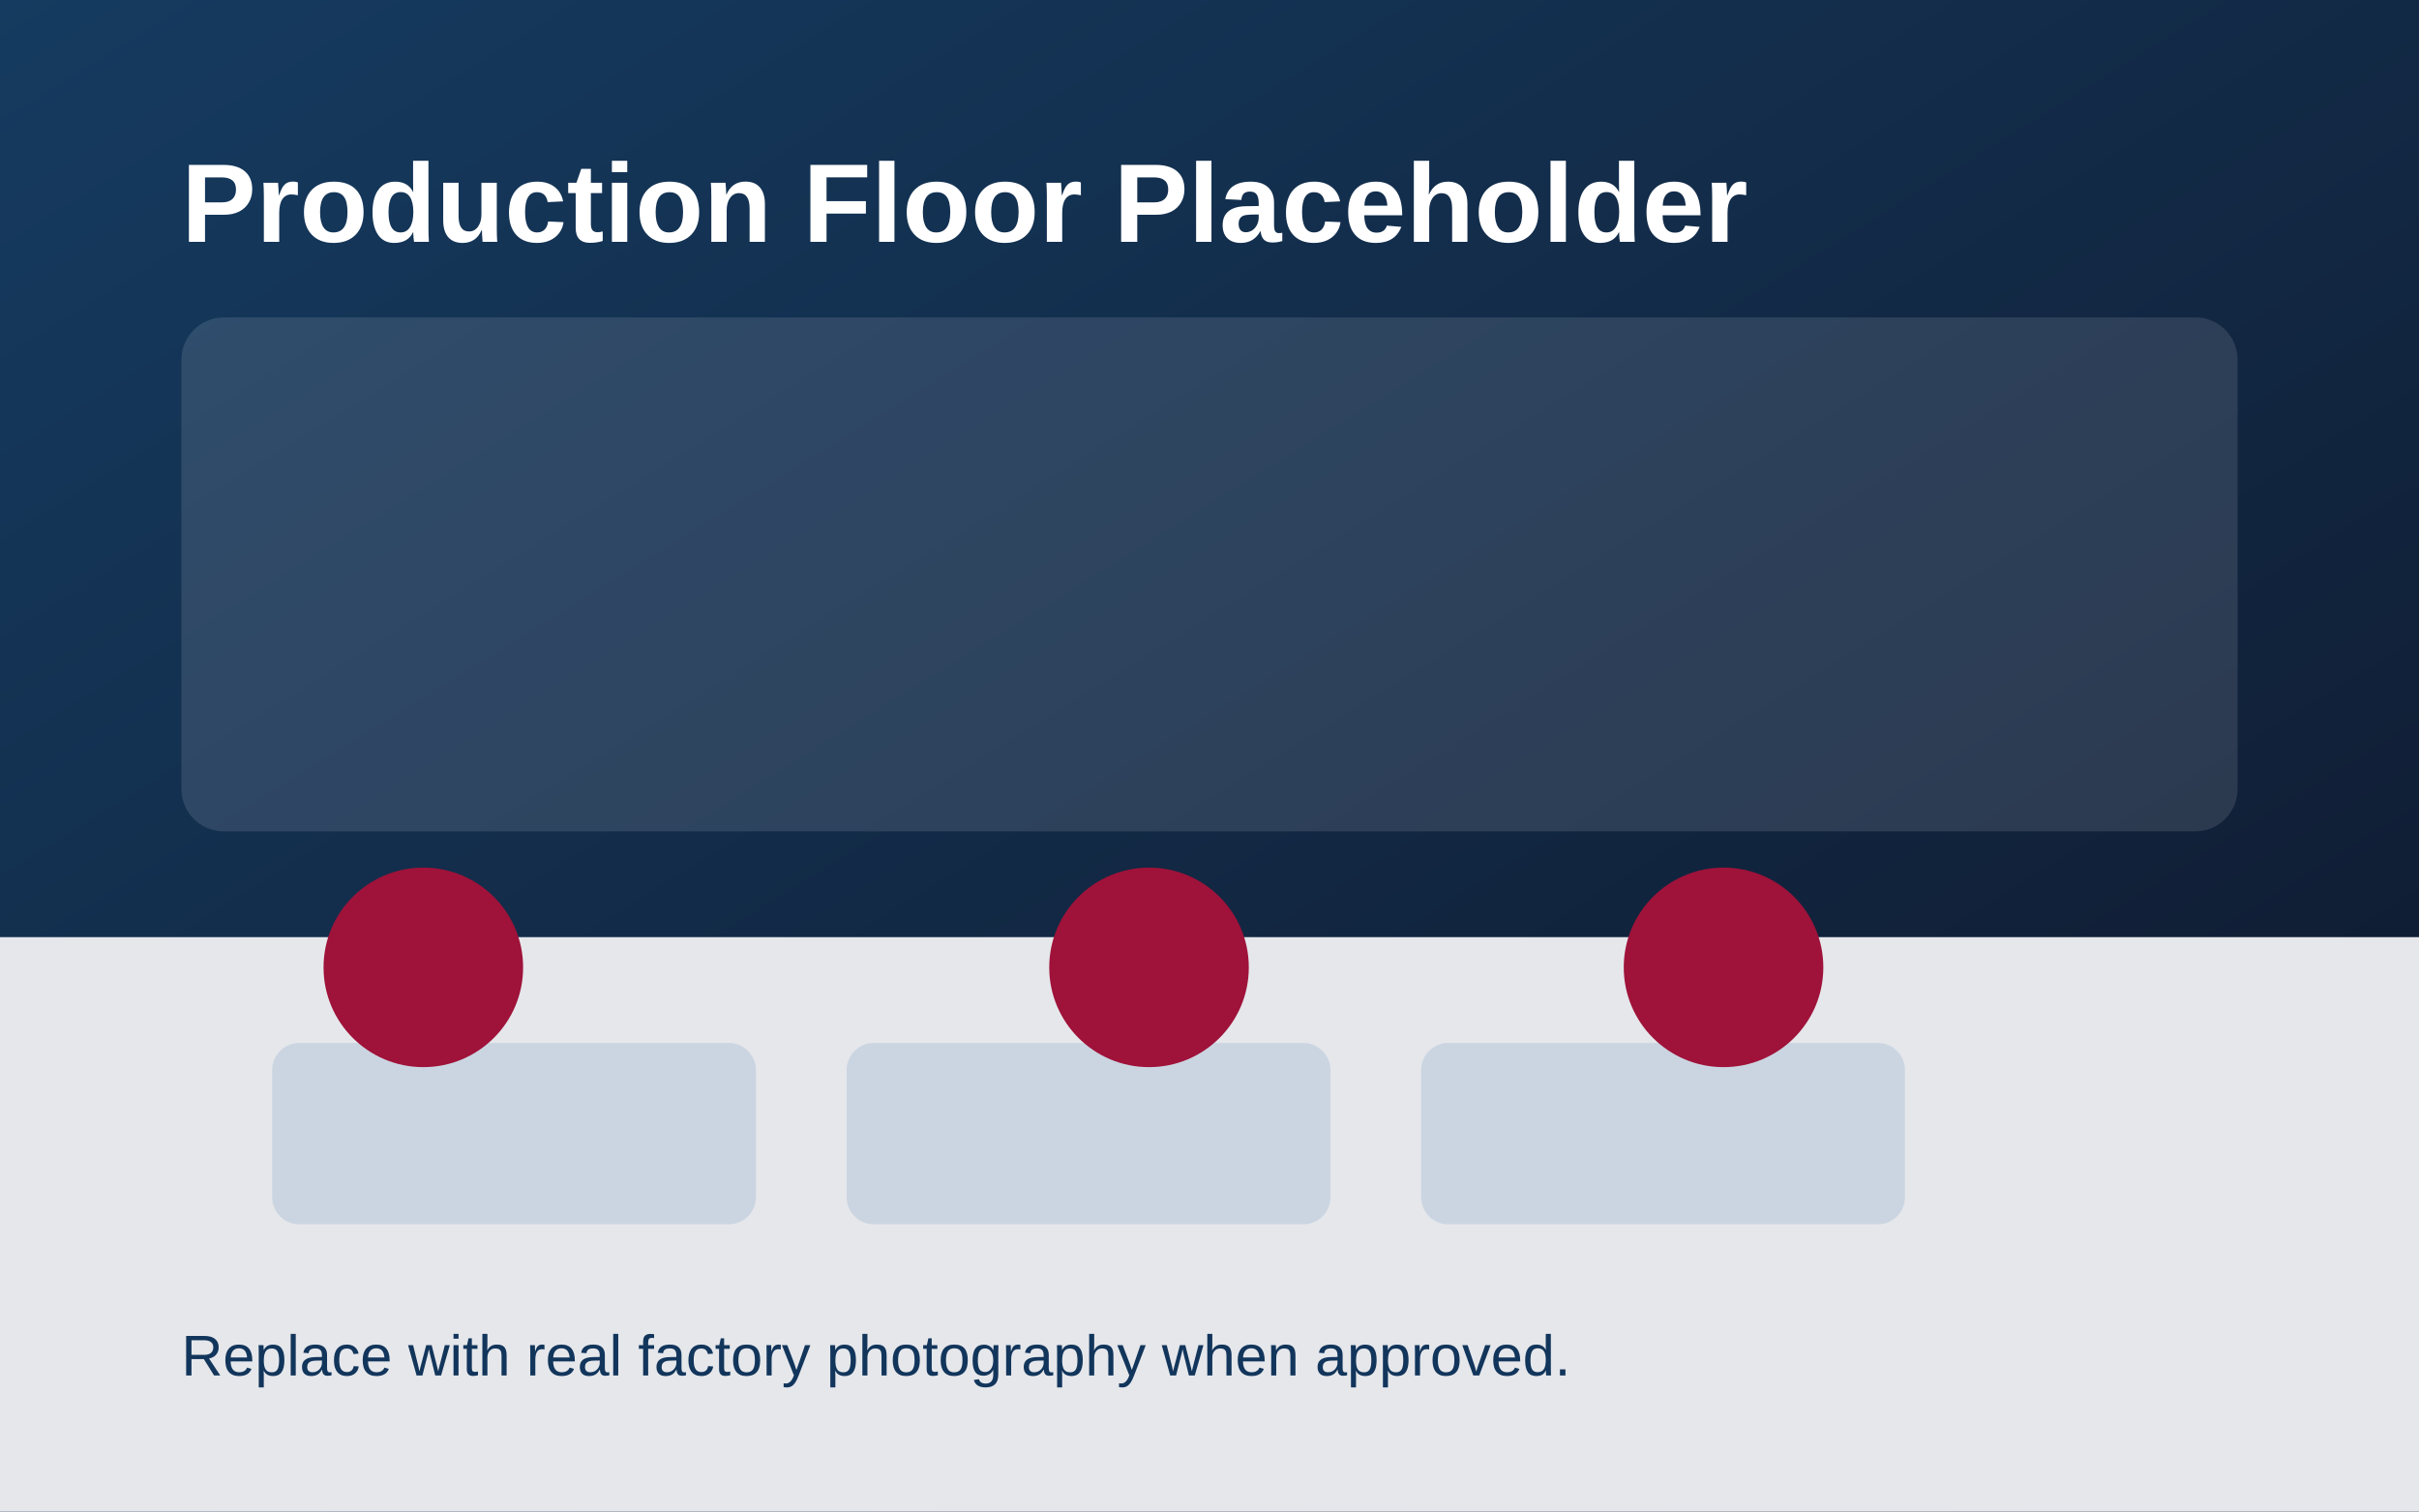
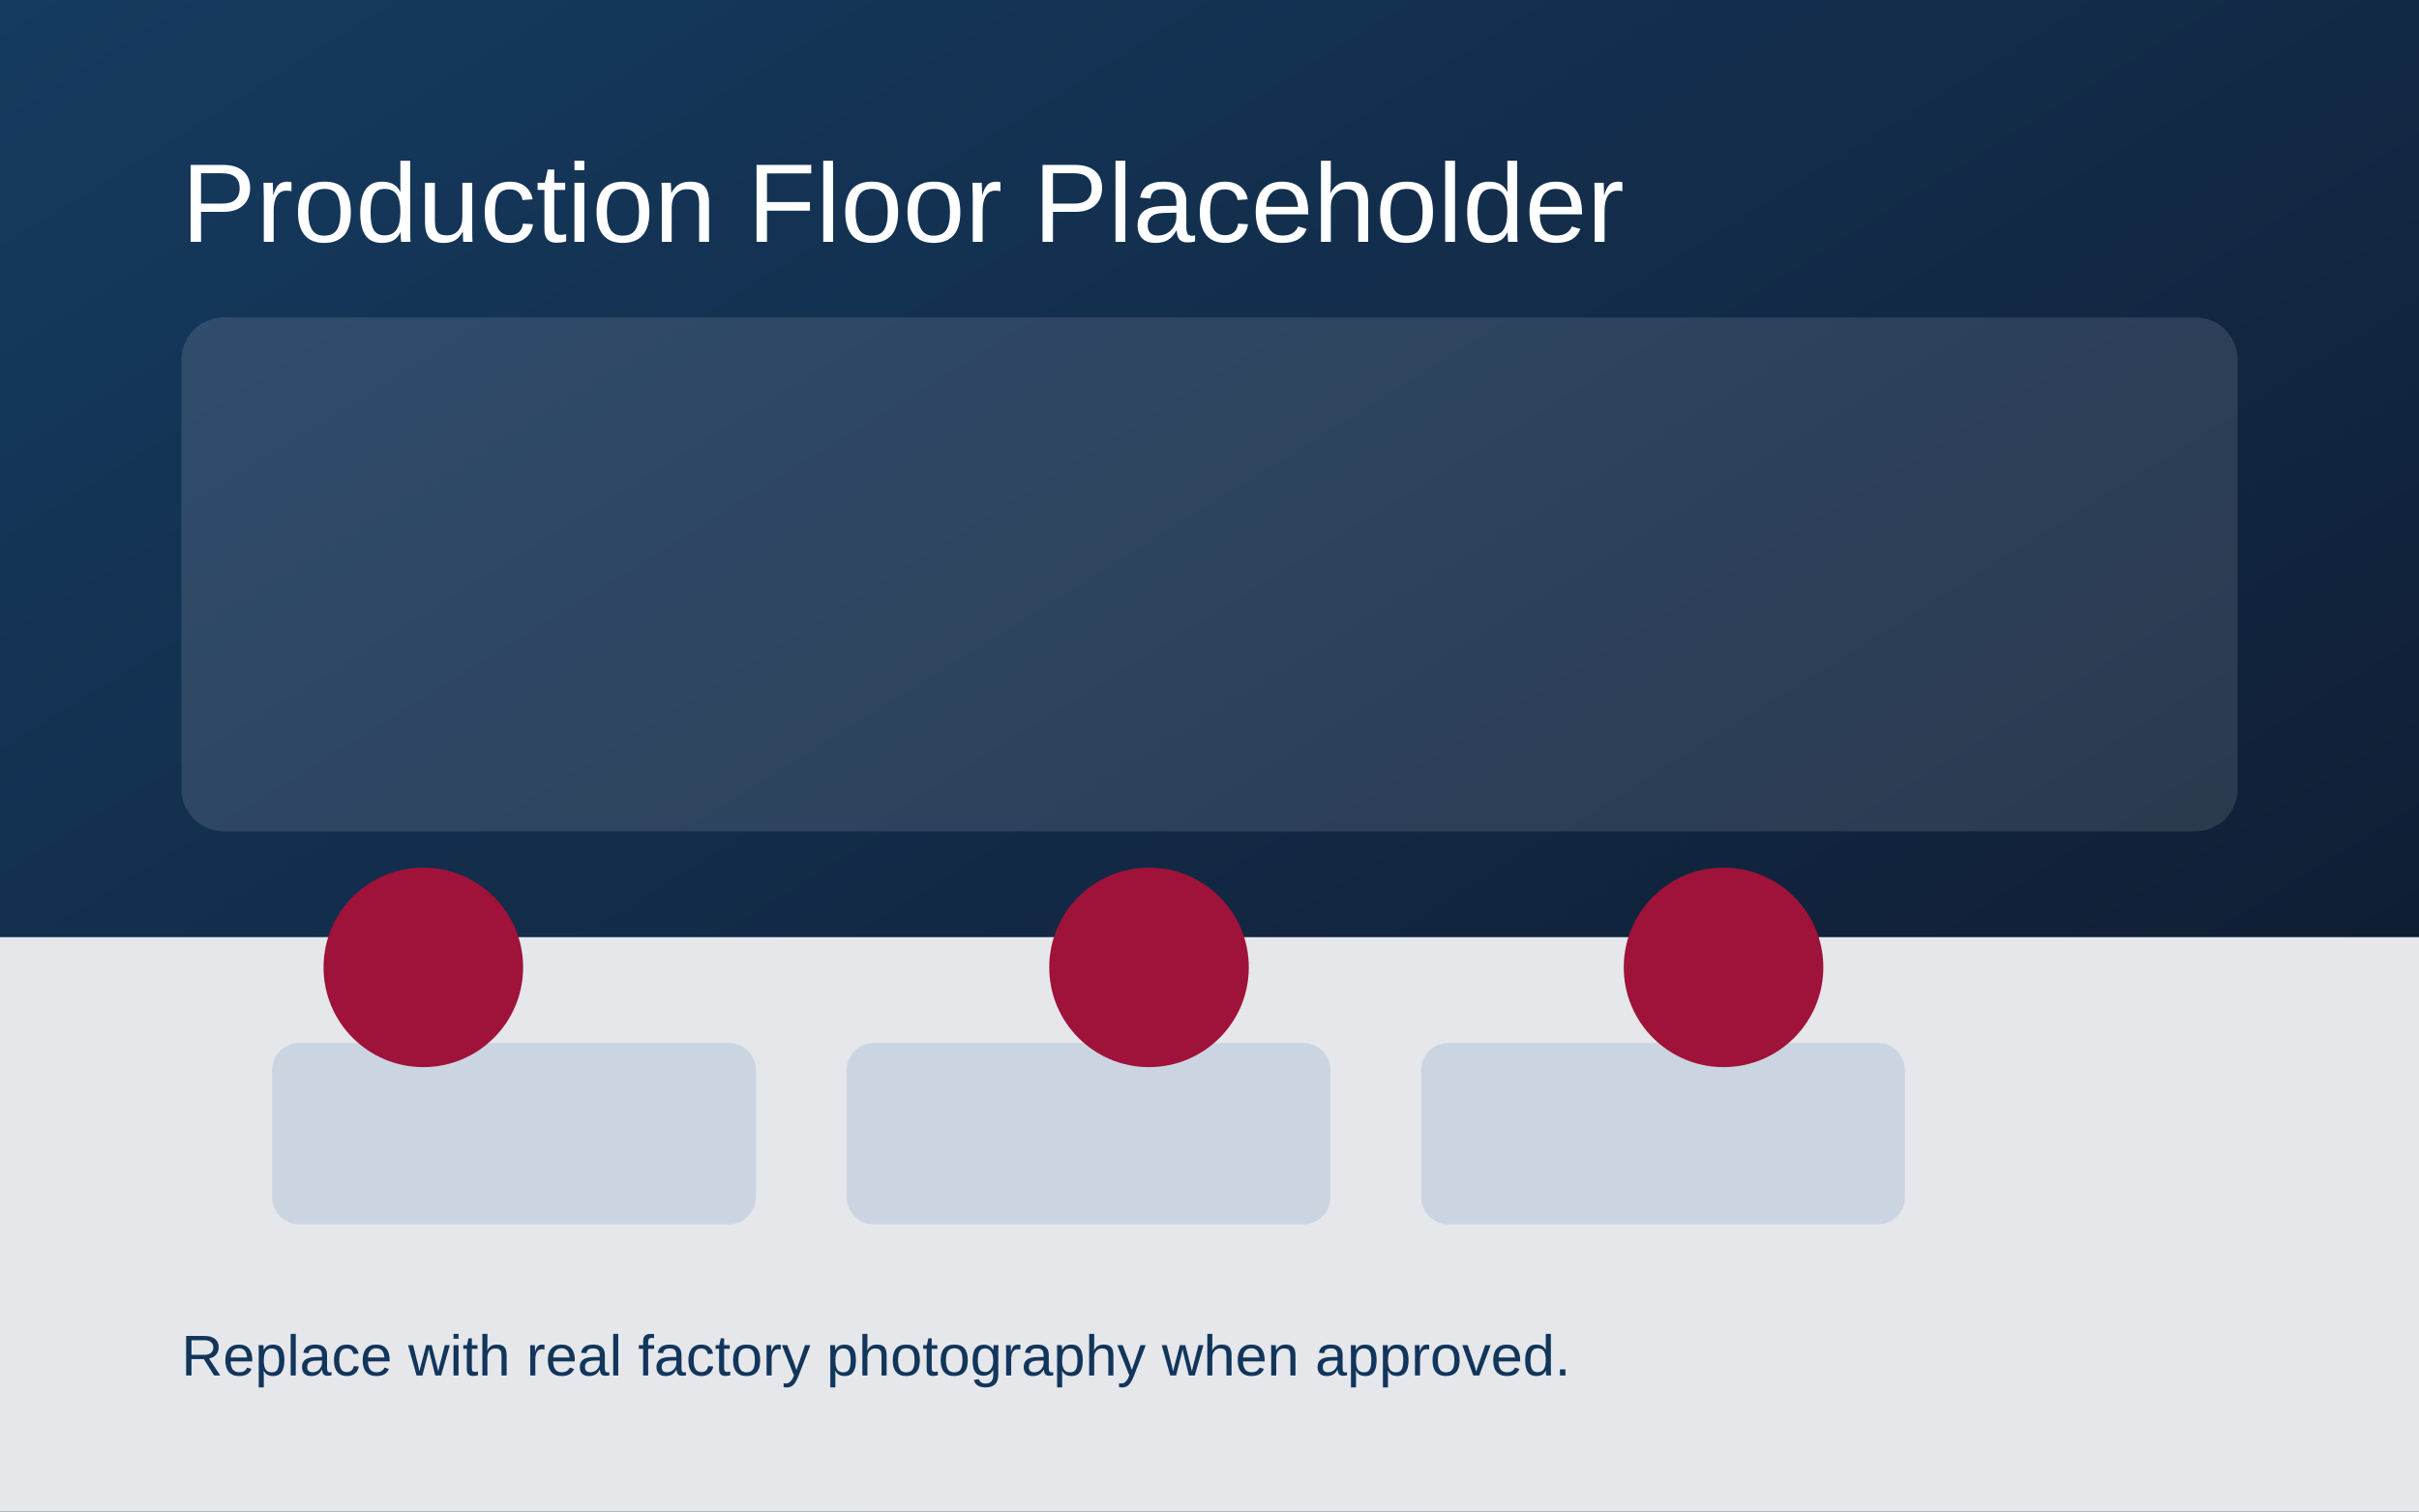
<svg xmlns="http://www.w3.org/2000/svg" viewBox="0 0 1600 1000">
  <defs>
    <linearGradient id="bg" x1="0" x2="1" y1="0" y2="1">
      <stop offset="0%" stop-color="#153b60" />
      <stop offset="100%" stop-color="#0f172a" />
    </linearGradient>
  </defs>
  <rect width="1600" height="1000" fill="url(#bg)" />
  <rect x="0" y="620" width="1600" height="380" fill="#e5e7eb" />
  <rect x="120" y="210" width="1360" height="340" rx="28" fill="#f8fafc" opacity="0.12" />
  <rect x="180" y="690" width="320" height="120" rx="18" fill="#cbd5e1" />
  <rect x="560" y="690" width="320" height="120" rx="18" fill="#cbd5e1" />
  <rect x="940" y="690" width="320" height="120" rx="18" fill="#cbd5e1" />
  <circle cx="280" cy="640" r="66" fill="#9f1239" />
  <circle cx="760" cy="640" r="66" fill="#9f1239" />
  <circle cx="1140" cy="640" r="66" fill="#9f1239" />
-   <text x="120" y="160" fill="#ffffff" font-family="Arial, sans-serif" font-size="74" font-weight="700">Production Floor Placeholder</text>
+   <text x="120" y="160" fill="#ffffff" font-family="Arial, sans-serif" font-size="74">Production Floor Placeholder</text>
  <text x="120" y="910" fill="#12355b" font-family="Arial, sans-serif" font-size="38">Replace with real factory photography when approved.</text>
</svg>
